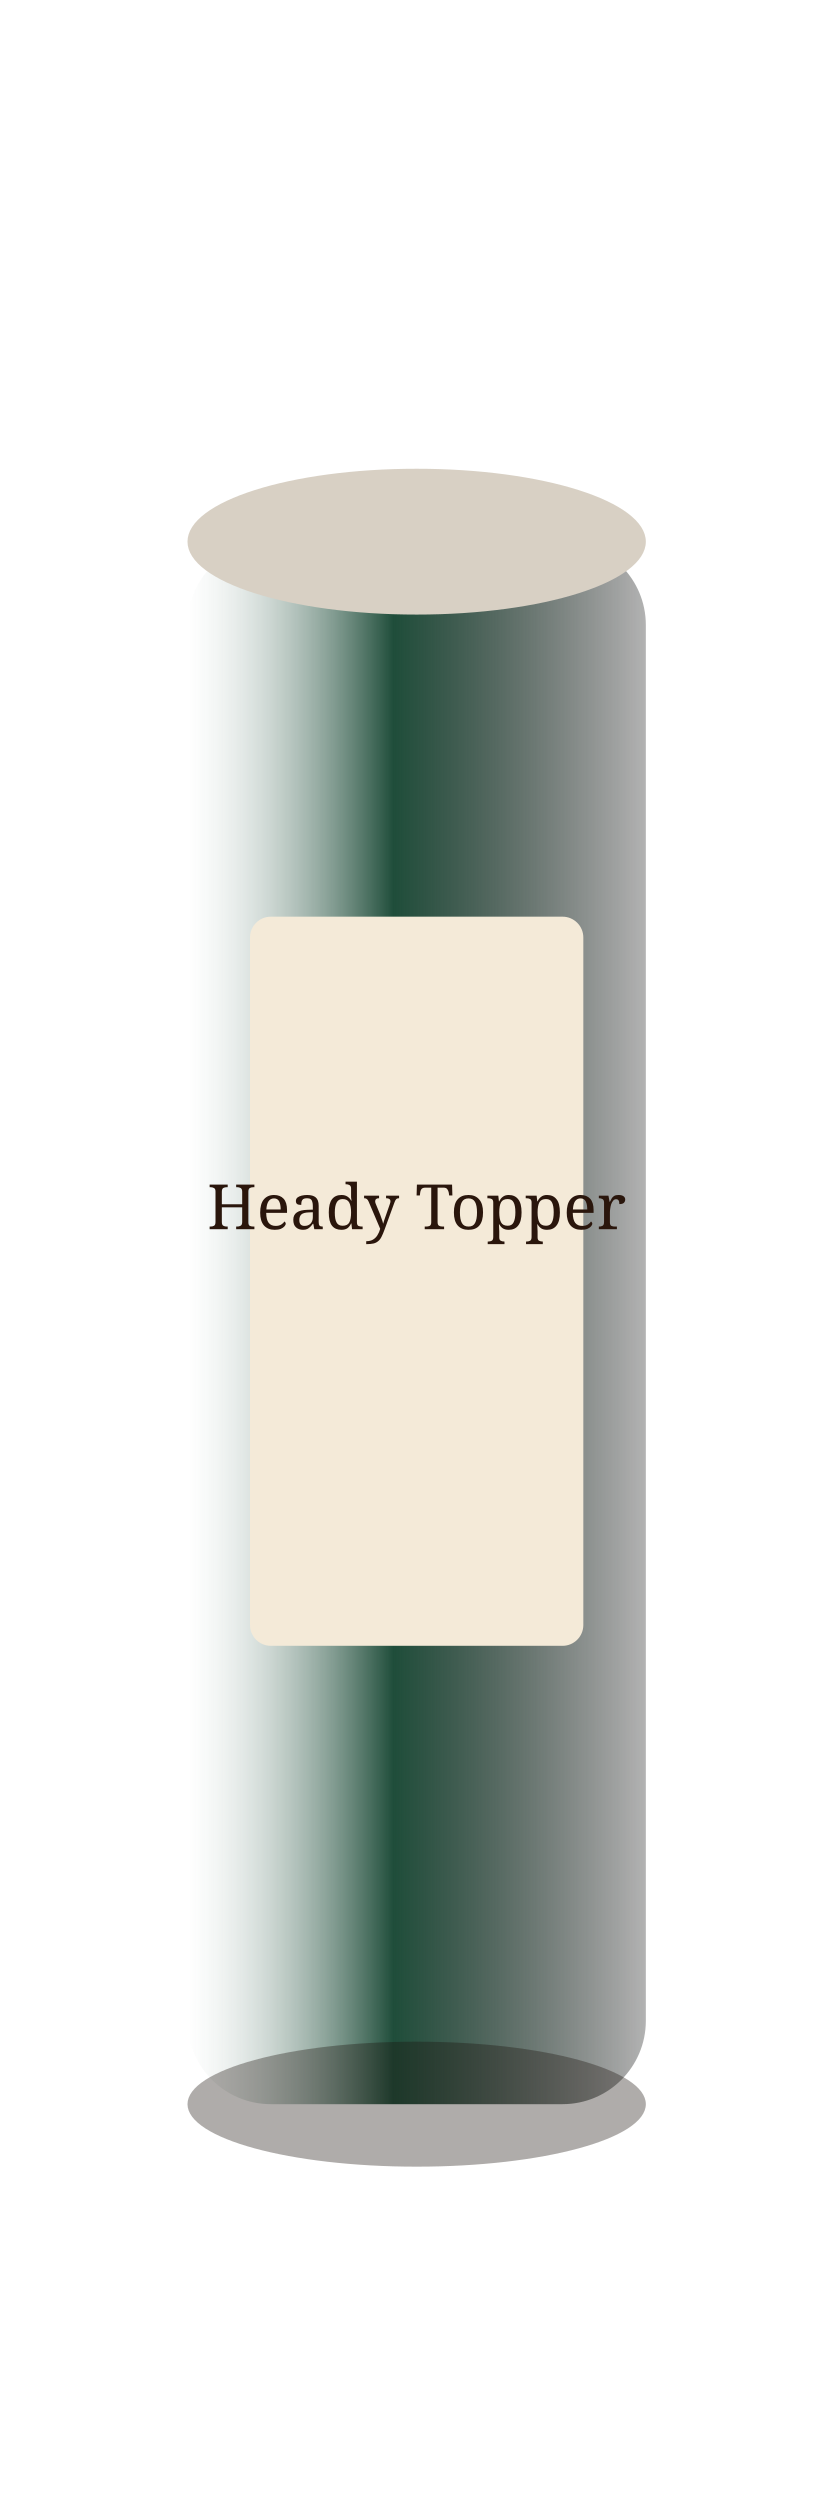
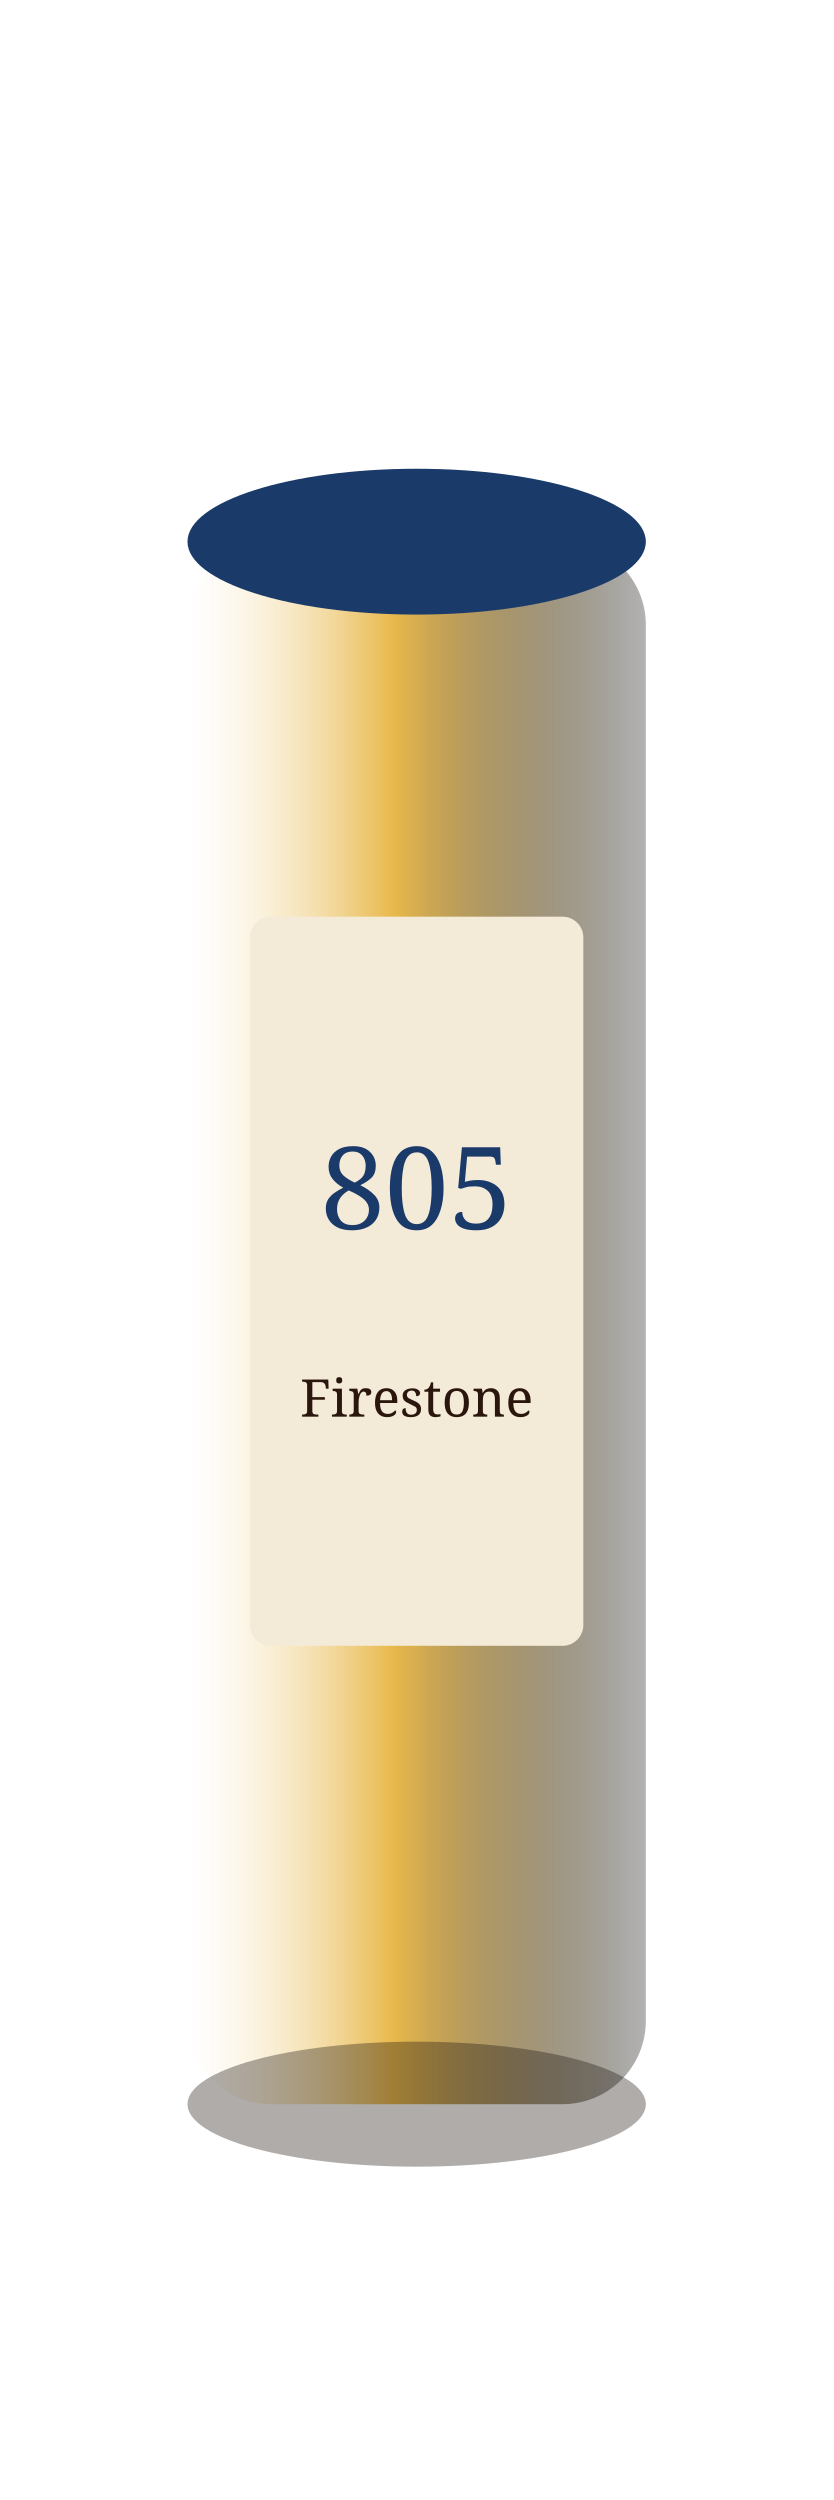
<svg xmlns="http://www.w3.org/2000/svg" viewBox="0 0 80 240" width="80" height="240">
  <defs>
    <linearGradient id="g" x1="0" y1="0" x2="1" y2="0">
      <stop offset="0" stop-color="#fff" stop-opacity=".28" />
-       <stop offset=".45" stop-color="#1f4d3a" />
+       <stop offset=".45" stop-color="#e8b84a" />
      <stop offset="1" stop-color="#000" stop-opacity=".3" />
    </linearGradient>
  </defs>
  <rect x="18" y="52" width="44" height="150" rx="8" fill="url(#g)" />
-   <ellipse cx="40" cy="52" rx="22" ry="7" fill="#d8d0c4" />
+   <ellipse cx="40" cy="52" rx="22" ry="7" fill="#1a3a6a" />
  <ellipse cx="40" cy="202" rx="22" ry="6" fill="#1a120c" opacity=".35" />
  <rect x="24" y="88" width="32" height="70" rx="2" fill="#f4ead8" />
-   <text x="40" y="118" text-anchor="middle" font-family="Georgia,serif" font-size="6" fill="#2a160c">Heady Topper</text>
+   <text x="40" y="118" text-anchor="middle" font-family="Georgia,serif" font-size="11" fill="#1a3a6a">805</text>
+   <text x="40" y="136" text-anchor="middle" font-family="Georgia,serif" font-size="5" fill="#2a160c">Firestone</text>
</svg>
